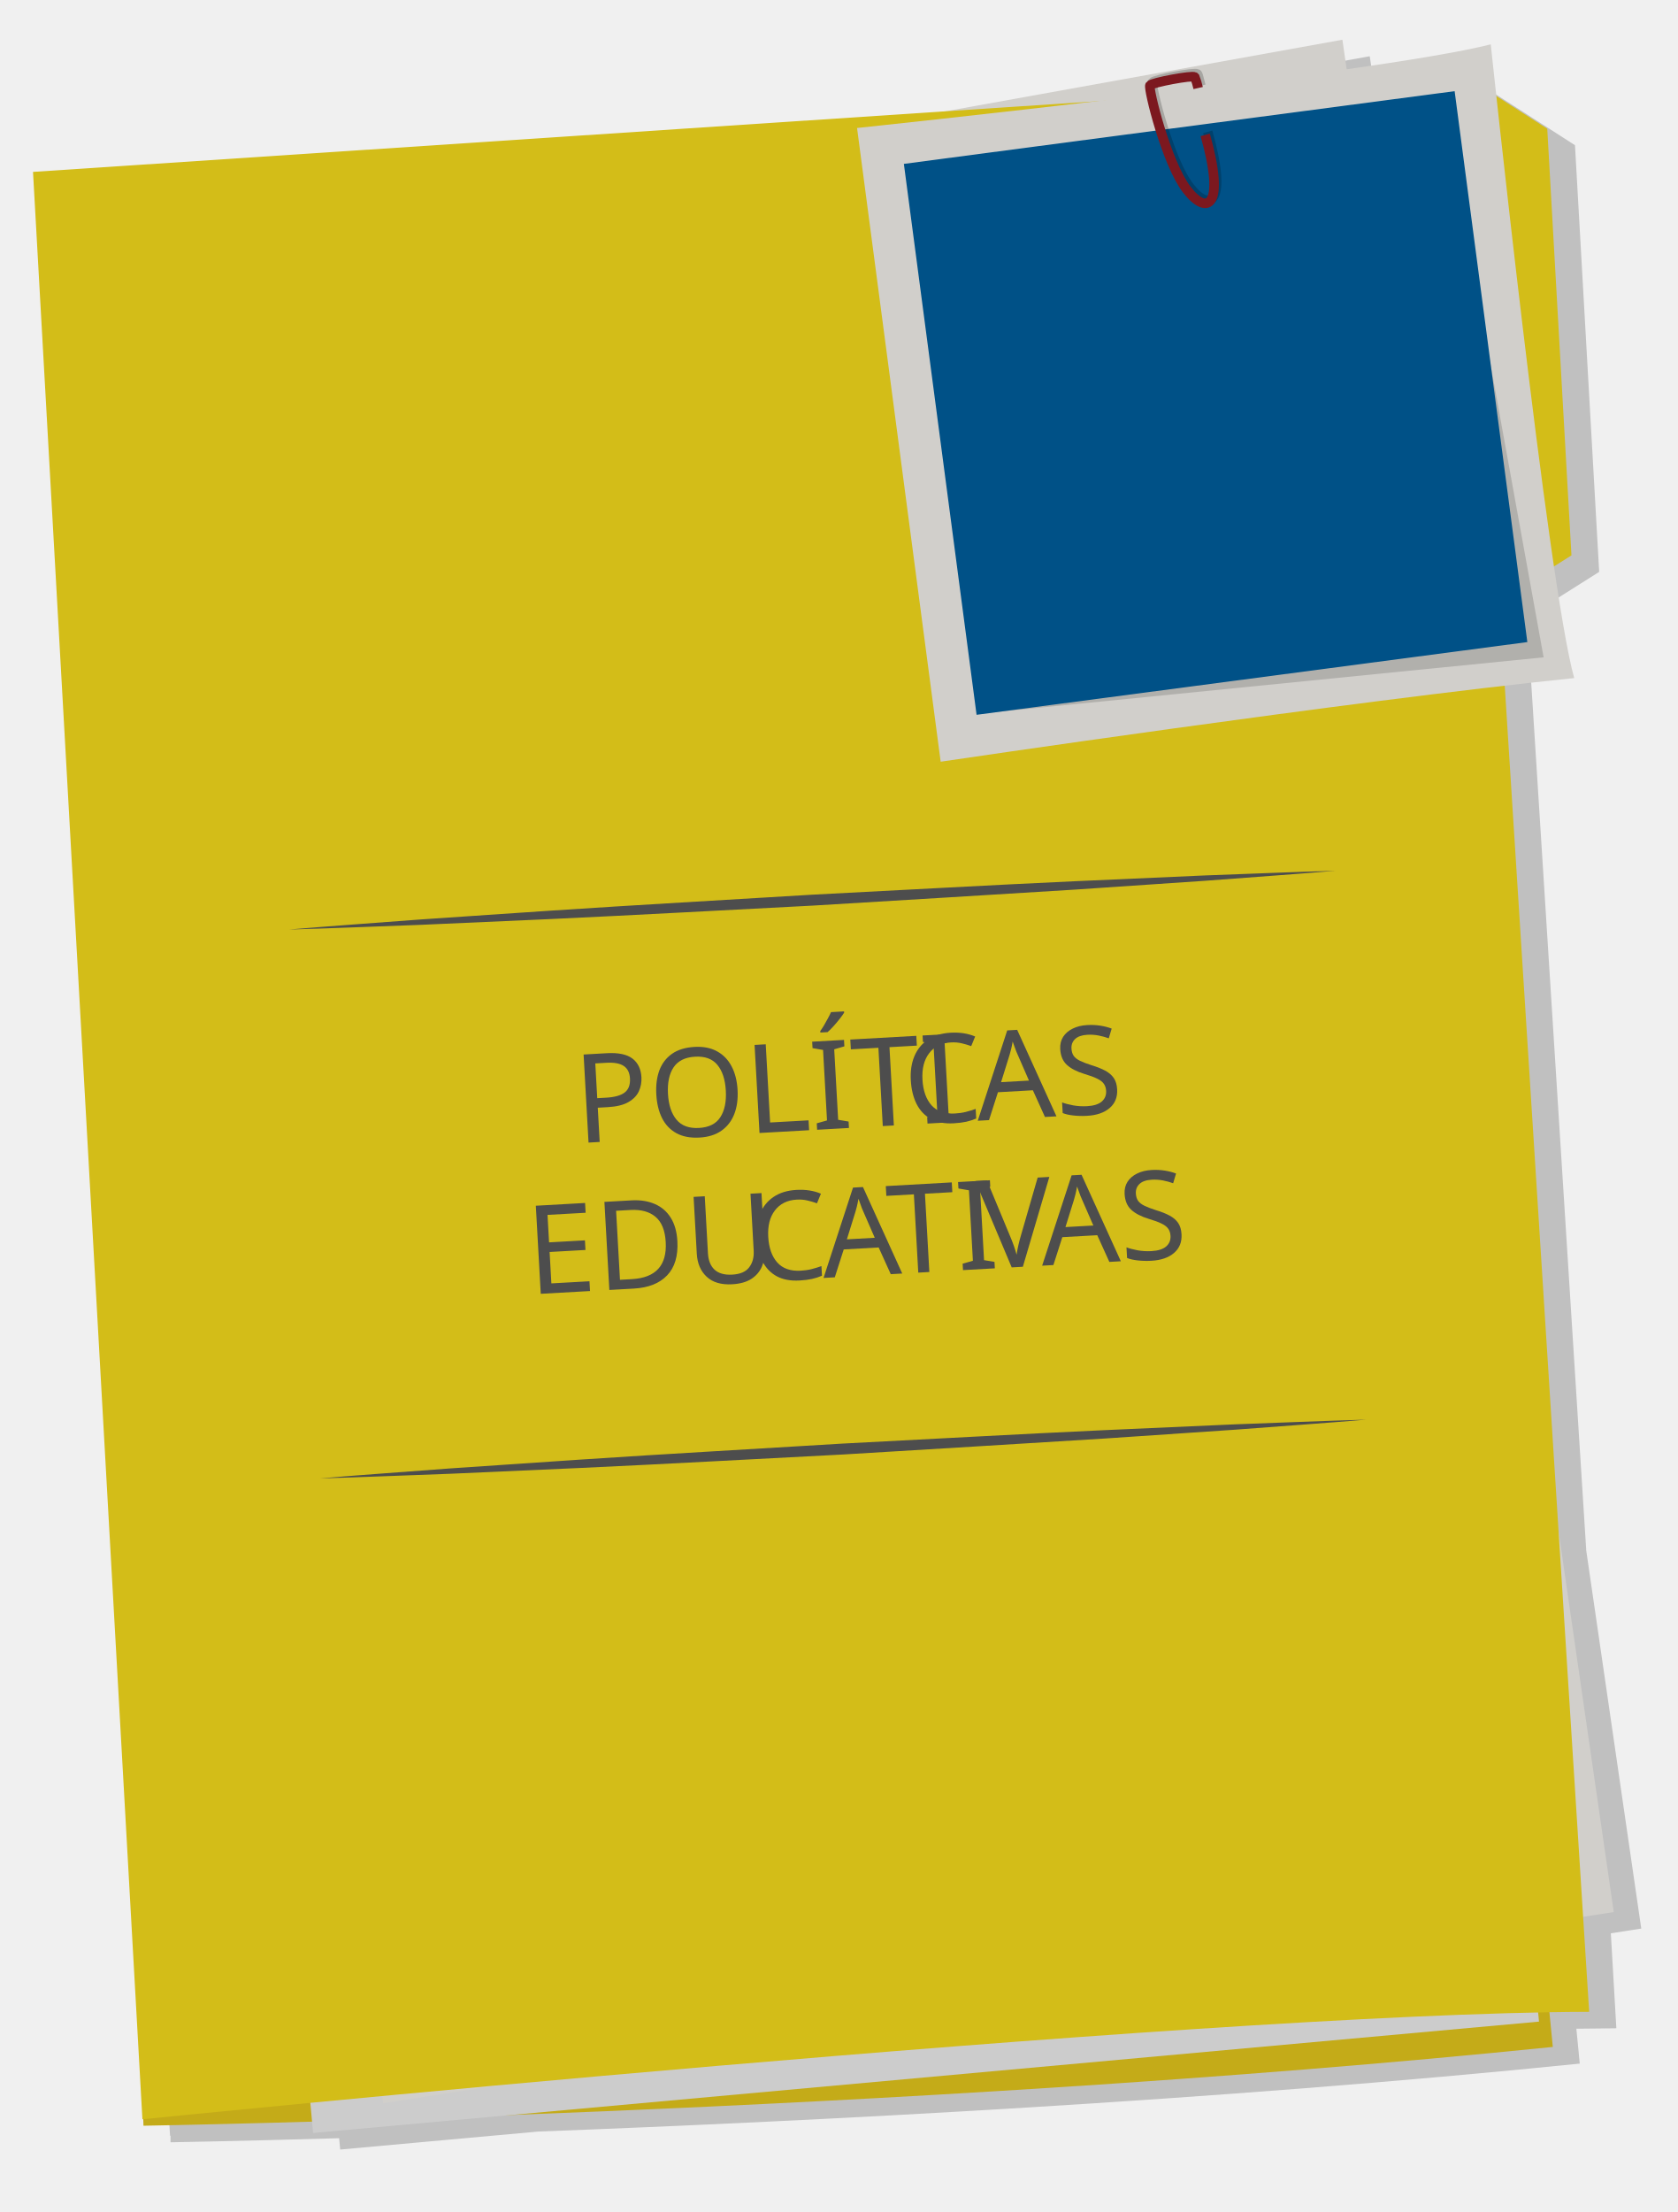
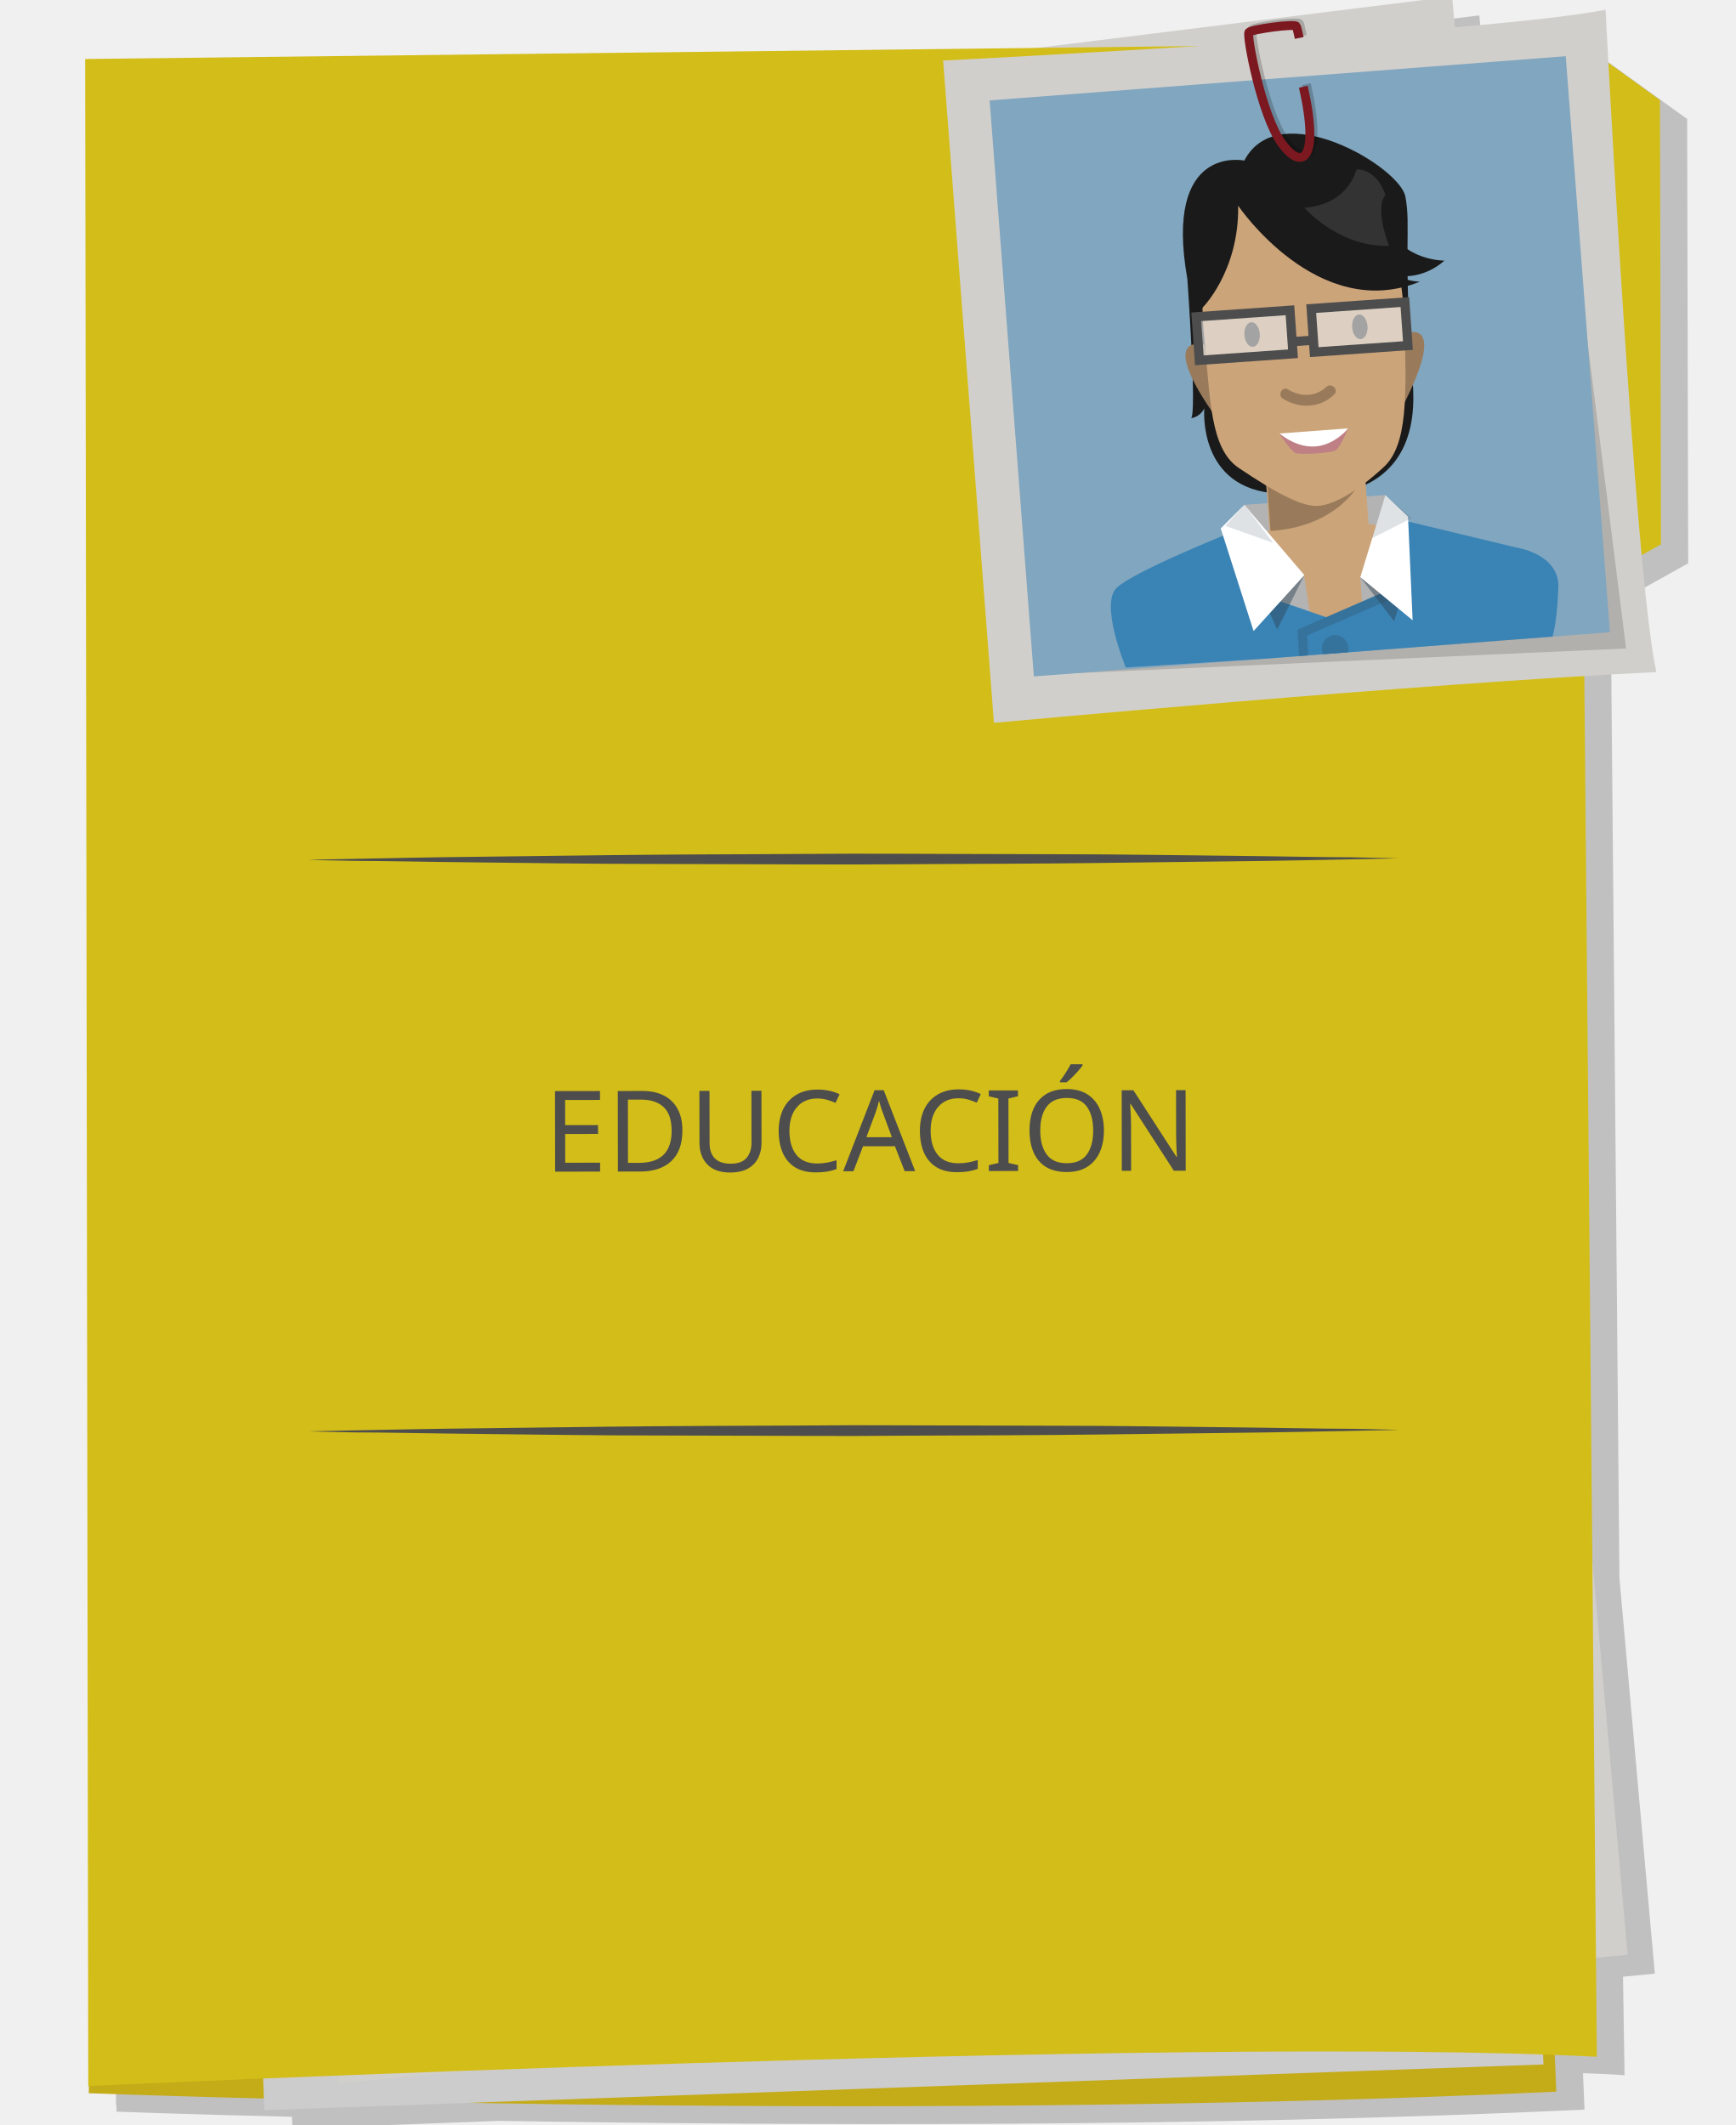
- <svg xmlns="http://www.w3.org/2000/svg" viewBox="0 0 305 402">
-   <defs>
-     <style>.cls-1,.cls-11,.cls-13{opacity:0.2;}.cls-2{fill:#c4ab18;}.cls-3{fill:#ccc;}.cls-4{fill:#d1cfcb;}.cls-5{fill:#d3bd18;}.cls-6,.cls-7{fill:#4d4d4d;}.cls-7{font-size:22.46px;font-family:MyriadPro-Regular, Myriad Pro;}.cls-8{letter-spacing:0em;}.cls-9{letter-spacing:-0.08em;}.cls-10{letter-spacing:-0.06em;}.cls-11{fill:#333;}.cls-12{fill:#005187;}.cls-13,.cls-14{fill:none;stroke-miterlimit:10;stroke-width:1.74px;}.cls-13{stroke:#000;}.cls-14{stroke:#7c181f;}</style>
-   </defs>
-   <g id="lapices">
-     <path class="cls-1" d="M292.83,351.35l5.53-.86-10-68.69L277.6,112.21l13.11-8.28-4.4-77.54-14.72-9.45-21.37,1.42L249,10.22l-72.14,13L11,34.24,30.91,388.14H31l0,1.19s11.49-.19,30.65-.74l.19,2.06,36-3.27c50.84-1.93,123.09-5.6,189.34-12.35l-.62-6.34c2.53,0,5-.07,7.27-.08Z" />
-     <path class="cls-2" d="M26.08,386.32S163.78,384.1,282.28,372L252.8,70,16.17,83.32Z" />
-     <polygon class="cls-3" points="56.91 387.64 26.91 53.81 247.12 25.13 279.77 367.4 56.91 387.64" />
-     <polygon class="cls-4" points="69.66 382.22 25.47 46.62 244.03 7.22 293.36 347.49 69.66 382.22" />
-     <path class="cls-5" d="M6,31.24l260.55-17.3,14.72,9.45,4.4,77.54-13.11,8.28,16.33,256.41c-72.57.2-263,19.53-263,19.53Z" />
-     <path class="cls-6" d="M58.15,268.68c7.91-.67,15.83-1.21,23.75-1.82l23.76-1.61c15.84-1.05,31.7-1.93,47.54-2.9,15.86-.81,31.71-1.71,47.57-2.44l23.79-1.06c7.94-.28,15.87-.63,23.81-.85-7.91.67-15.83,1.21-23.75,1.82l-23.76,1.61c-15.84,1-31.7,1.93-47.54,2.9-15.86.81-31.71,1.71-47.57,2.44L82,267.83C74,268.11,66.09,268.46,58.15,268.68Z" />
-     <path class="cls-6" d="M52.55,168.93c7.91-.67,15.83-1.21,23.75-1.82l23.76-1.61c15.84-1.05,31.7-1.93,47.54-2.9,15.86-.81,31.71-1.71,47.57-2.44L219,159.1c7.94-.28,15.87-.63,23.81-.85-7.91.67-15.83,1.21-23.75,1.82l-23.76,1.61c-15.84,1-31.7,1.93-47.54,2.9-15.86.81-31.71,1.71-47.57,2.44l-23.79,1.06C68.42,168.36,60.49,168.71,52.55,168.93Z" />
-     <text class="cls-7" transform="translate(104.82 207.77) rotate(-3.21)">POLÍTI<tspan class="cls-8" x="59.92" y="0">C</tspan>
-       <tspan x="73.04" y="0">AS</tspan>
-       <tspan x="-10.21" y="26.95">EDU</tspan>
-       <tspan class="cls-8" x="30.33" y="26.95">C</tspan>
-       <tspan class="cls-9" x="43.45" y="26.95">A</tspan>
-       <tspan x="55.46" y="26.95">TI</tspan>
-       <tspan class="cls-10" x="71.99" y="26.95">V</tspan>
-       <tspan x="83.25" y="26.95">AS</tspan>
-     </text>
-     <path class="cls-4" d="M286.17,123.23C245,127.45,171,138.43,171,138.43L155.8,23.26S250.24,13.36,271,8.06C271,8.06,281.38,106.21,286.17,123.23Z" />
-     <polygon class="cls-11" points="179.04 129.6 280.61 119.46 262.69 20.52 179.04 129.6" />
-     <rect class="cls-12" x="170.48" y="22.75" width="100.99" height="100.99" transform="translate(-7.68 29.54) rotate(-7.52)" />
-     <path class="cls-13" d="M218.3,15.58c-.53-2.09-.53-2-.63-2.13-.37-.39-7.78,1-8.16,1.51s3,14.21,6.73,19,7,3.06,3.31-10" />
-     <path class="cls-14" d="M217.81,16a14.36,14.36,0,0,0-.61-2c-.37-.39-7.78,1-8.15,1.51s3,14.21,6.73,19,7,3.06,3.31-10" />
+ <svg xmlns="http://www.w3.org/2000/svg" xmlns:xlink="http://www.w3.org/1999/xlink" version="1.1" id="Capa_1" x="0px" y="0px" viewBox="0 0 338.2 414.2" style="enable-background:new 0 0 338.2 414.2;" xml:space="preserve">
+   <style type="text/css">
+ 	.st0{opacity:0.2;}
+ 	.st1{fill:#C4AB18;}
+ 	.st2{fill:#CCCCCC;}
+ 	.st3{fill:#D1CFCB;}
+ 	.st4{fill:#D3BD18;}
+ 	.st5{fill:#4D4D4D;}
+ 	.st6{fill:none;}
+ 	.st7{font-family:'ZillaSlab-Medium';}
+ 	.st8{font-size:22px;}
+ 	.st9{opacity:0.2;fill:#333333;}
+ 	.st10{fill:#81A6BF;}
+ 	.st11{clip-path:url(#SVGID_2_);}
+ 	.st12{fill:#1A1A1A;}
+ 	.st13{fill:#997B5B;}
+ 	.st14{fill:#B3B3B3;}
+ 	.st15{fill:#CCA479;}
+ 	.st16{fill:#3A83B5;}
+ 	.st17{fill:none;stroke:#36739C;stroke-width:1.804;stroke-miterlimit:10;}
+ 	.st18{opacity:0.46;fill:#2D4454;}
+ 	.st19{fill:#FFFFFF;}
+ 	.st20{opacity:0.16;fill:#2D4454;}
+ 	.st21{fill:#BF8085;}
+ 	.st22{opacity:0.67;fill:#E6E6E6;}
+ 	.st23{fill:none;stroke:#4D4D4D;stroke-width:1.804;stroke-miterlimit:10;}
+ 	.st24{fill:#333333;}
+ 	.st25{fill:#36739C;}
+ 	.st26{opacity:0.2;fill:none;stroke:#000000;stroke-width:1.739;stroke-miterlimit:10;}
+ 	.st27{fill:none;stroke:#7C181F;stroke-width:1.739;stroke-miterlimit:10;}
+ </style>
+   <g>
+     <path class="st0" d="M316.3,385.3l6.2-0.6l-6.9-77.1l-1.7-189.4l15.1-8.4l-0.2-86.6L313,11.8l-23.9,0.3l-0.8-9.1L207.3,13L22,15.2   l0.6,395.1c0,0,0.1,0,0.1,0l0,1.3c0,0,12.8,0.5,34.2,1l0.1,2.3l40.3-1.5c56.7,0.9,137.3,1.3,211.5-2.2l-0.3-7.1   c2.8,0.1,5.5,0.2,8.1,0.4L316.3,385.3z" />
+     <g>
+       <path class="st1" d="M17.3,408c0,0,153.4,5.9,286-0.3L288.9,69.7L24.7,70.1L17.3,408z" />
+       <polygon class="st2" points="51.5,411.3 38.5,37.9 285.3,19.4 300.8,402.4   " />
+       <polygon class="st3" points="66.1,406.1 37.3,29.8 283,-0.7 317.2,381   " />
+       <path class="st4" d="M16.6,11.5l291.1-3.4l15.8,11.4l0.2,86.6l-15.1,8.4l2.6,286.4c-80.8-4.2-294,5.7-294,5.7L16.6,11.5z" />
+     </g>
+     <g>
+       <g>
+         <path class="st5" d="M60.2,279c0,0,3.3-0.1,9.1-0.2c5.8-0.1,14.1-0.3,24.1-0.4c10-0.1,21.6-0.3,34-0.4c12.4-0.1,25.7-0.1,39-0.2     c13.3,0,26.5,0.1,39,0.1c12.4,0,24.1,0.2,34,0.3c10,0.1,18.3,0.3,24.1,0.3c5.8,0.1,9.1,0.2,9.1,0.2s-3.3,0.1-9.1,0.2     c-5.8,0.1-14.1,0.3-24.1,0.4c-10,0.1-21.6,0.3-34,0.4c-12.4,0.1-25.7,0.1-39,0.2c-13.3,0-26.5-0.1-39-0.1     c-12.4,0-24.1-0.2-34-0.3c-10-0.1-18.3-0.3-24.1-0.3C63.5,279.1,60.2,279,60.2,279z" />
+       </g>
+       <g>
+         <path class="st5" d="M60,167.6c0,0,3.3-0.1,9.1-0.2c5.8-0.1,14.1-0.3,24.1-0.4c10-0.1,21.6-0.3,34-0.4c12.4-0.1,25.7-0.1,39-0.2     c13.3,0,26.5,0.1,39,0.1c12.4,0,24.1,0.2,34,0.3c10,0.1,18.3,0.3,24.1,0.3c5.8,0.1,9.1,0.2,9.1,0.2s-3.3,0.1-9.1,0.2     c-5.8,0.1-14.1,0.3-24.1,0.4c-10,0.1-21.6,0.3-34,0.4c-12.4,0.1-25.7,0.1-39,0.2c-13.3,0-26.5-0.1-39-0.1     c-12.4,0-24.1-0.2-34-0.3c-10-0.1-18.3-0.3-24.1-0.3C63.3,167.7,60,167.6,60,167.6z" />
+       </g>
+       <g>
+         <rect x="83.5" y="213.2" transform="matrix(1 -1.476890e-03 1.476890e-03 1 -0.3797 0.2506)" class="st6" width="172" height="88.1" />
+         <text transform="matrix(1 -1.471919e-03 1.471919e-03 1 106.0452 228.3789)" class="st5 st7 st8">EDUCACIÓN</text>
+       </g>
+     </g>
+     <g>
+       <path class="st3" d="M322.8,131c-46.1,2.2-129.1,9.9-129.1,9.9c-5.4-70.4-9.9-129.1-9.9-129.1s105.7-5.3,129.1-9.9    C312.9,1.9,318.5,111.7,322.8,131z" />
+       <polygon class="st9" points="203.2,131.5 316.9,126.4 302.9,15.2   " />
+       <rect x="197" y="15.1" transform="matrix(0.9971 -7.651743e-02 7.651743e-02 0.9971 -4.7186 19.5906)" class="st10" width="112.6" height="112.6" />
+       <g>
+         <defs>
+           <rect id="SVGID_1_" x="197" y="15.1" transform="matrix(0.9971 -7.651743e-02 7.651743e-02 0.9971 -4.7186 19.5906)" width="112.6" height="112.6" />
+         </defs>
+         <clipPath id="SVGID_2_">
+           <use xlink:href="#SVGID_1_" style="overflow:visible;" />
+         </clipPath>
+         <g class="st11">
+           <path class="st12" d="M242.5,31.3c0,0-15.8-3.4-11.1,23.1c0,0,1.9,26.7,0.7,27.1c0,0,1.7-0.1,2.6-1.9c0,0-1.4,15.8,14.4,16.6      c0,0,27.5,5.6,26.3-20.3c0-0.3,0-0.6-0.1-0.9c-1.9-26.9-0.3-30.7-1.4-36.6C273,32.6,249.2,18.4,242.5,31.3z" />
+           <path class="st13" d="M273.6,65.1c0,0,9.3-4.2-0.6,14.8L273.6,65.1z" />
+           <path class="st13" d="M234.7,67.2c0,0-9.8-2.8,2.6,14.6L234.7,67.2z" />
+           <g>
+             <polygon class="st14" points="242.5,98.4 270,96.5 268.7,105.6 243.1,107.4      " />
+             <path class="st15" d="M295,109.8c-2.7-3.4-28.3-7.7-28.3-7.7l-1.3-18.6l-9.5,0.7l-0.3,0l-9.5,0.7l1.3,18.6       c0,0-20,6.8-22.2,10.6c-2.1,3.8,1.1,15.6,1.1,15.6l32.3-3.5l37.3-0.8C296.1,125.4,297.7,113.3,295,109.8z" />
+             <path class="st13" d="M247.6,103.5l-0.7-10.2l19.2-1.3C266.1,92,262.6,102.5,247.6,103.5z" />
+             <path class="st15" d="M273.7,63.1c0.4,13.8,0.7,23.7-4.1,28c-5.2,4.8-9.7,7.3-12.7,7.5c-3,0.2-7.8-2.2-15.5-7.4       c-5.6-3.8-5.5-13.4-6.7-25.2c-2-20.4,4.3-33.7,17.5-34.6C265.4,30.5,273.2,44.7,273.7,63.1z" />
+             <g>
+               <g>
+                 <path class="st13" d="M250,77.7c3.2,2,7.3,1.9,10-0.8c1-0.9-0.5-2.4-1.5-1.5c-2.1,2-5.1,2-7.5,0.5         C249.9,75.2,248.9,77,250,77.7L250,77.7z" />
+               </g>
+             </g>
+             <g>
+               <ellipse transform="matrix(0.9976 -6.984621e-02 6.984621e-02 0.9976 -3.9574 17.2011)" class="st12" cx="244" cy="65.2" rx="1.5" ry="2.4" />
+               <ellipse transform="matrix(0.9976 -6.984621e-02 6.984621e-02 0.9976 -3.8034 18.6637)" class="st12" cx="265" cy="63.7" rx="1.5" ry="2.4" />
+             </g>
+             <polygon class="st14" points="254.2,112.5 255.4,120.4 248.6,117.9 252.4,112.2      " />
+             <polygon class="st14" points="265.1,112.5 265.5,118.5 270.1,115.2 265.6,111.9      " />
+             <path class="st16" d="M248,116.7l11.6,4l11.6-5.6l0.1-14.2l24.1,5.8c0,0,8.6,1.2,8.3,7.9c-0.3,7.9-1.4,10.3-1.4,10.3l-82.9,5.2       c0,0-5.1-12.3-1.8-15.5c3.3-3.2,21.8-10.6,21.8-10.6L248,116.7z" />
+             <polyline class="st17" points="273.1,114.9 253.8,123.3 254.1,128.4      " />
+             <polygon class="st18" points="246.8,118 248.9,122.7 254.2,112.1      " />
+             <polygon class="st19" points="242.5,98.4 254.2,112.1 244.3,123 237.9,103      " />
+             <polygon class="st18" points="265.1,112.5 271.7,121.1 273.2,116.2      " />
+             <polygon class="st19" points="270,96.5 274.4,100.7 275.3,120.9 265.1,112.5      " />
+             <polygon class="st20" points="267.4,104.9 275.1,101 270,96.5      " />
+             <polygon class="st20" points="248.1,105.8 238.8,102.5 242.5,98.4      " />
+             <polygon class="st19" points="249.3,84.5 262.7,83.5 259.9,87.3 253.2,87.5      " />
+             <g>
+               <path class="st21" d="M249.3,84.5c0,0,2.2,3.4,3.2,3.8c1,0.4,6.9,0,7.8-0.5c0.9-0.6,2.4-4.2,2.4-4.2        C258.8,87.7,254.3,88.3,249.3,84.5z" />
+             </g>
+           </g>
+           <rect x="233.4" y="61.1" transform="matrix(0.9976 -6.984621e-02 6.984621e-02 0.9976 -3.9721 17.1024)" class="st22" width="18.3" height="8.5" />
+           <rect x="255.8" y="59.5" transform="matrix(0.9976 -6.984621e-02 6.984621e-02 0.9976 -3.8078 18.6642)" class="st22" width="18.3" height="8.5" />
+           <rect x="233.4" y="61.1" transform="matrix(0.9976 -6.984621e-02 6.984621e-02 0.9976 -3.9721 17.1024)" class="st23" width="18.3" height="8.5" />
+           <rect x="255.8" y="59.5" transform="matrix(0.9976 -6.984621e-02 6.984621e-02 0.9976 -3.8078 18.6642)" class="st23" width="18.3" height="8.5" />
+           <line class="st23" x1="251.9" y1="66.6" x2="256" y2="66.3" />
+           <path class="st12" d="M241.3,40.1c0,0,15.5,22.9,35.4,14.8c0,0-3-0.1-3.6-1.1c0,0,4.3,0.6,8.4-3c0,0-7.9,0.1-11.1-6.8      s-9.7-21-29.5-9.4c0,0-10.2,8.6-6.7,25.5C234.2,60.2,241.5,53,241.3,40.1z" />
+           <path class="st24" d="M254.2,40.5c0,0,6.8,7.8,16.5,7.4c0,0-2.9-7.2-0.7-9.9c0,0-1.4-4.9-5.6-5C264.3,33,263,39.8,254.2,40.5z" />
+           <circle class="st25" cx="260.2" cy="126.4" r="2.6" />
+         </g>
+       </g>
+       <g>
+         <path class="st26" d="M253.8,7c-0.5-2.4-0.5-2.3-0.6-2.4c-0.4-0.5-8.7,0.6-9.2,1.2c-0.5,0.6,2.4,16,6.3,21.5     c3.9,5.5,7.6,3.8,4.3-10.9" />
+         <path class="st27" d="M253.2,7.4c-0.3-1.4-0.5-2.2-0.6-2.3c-0.4-0.5-8.7,0.6-9.2,1.2c-0.5,0.6,2.4,16,6.3,21.5     c3.9,5.5,7.6,3.8,4.3-10.9" />
+       </g>
+     </g>
  </g>
</svg>
